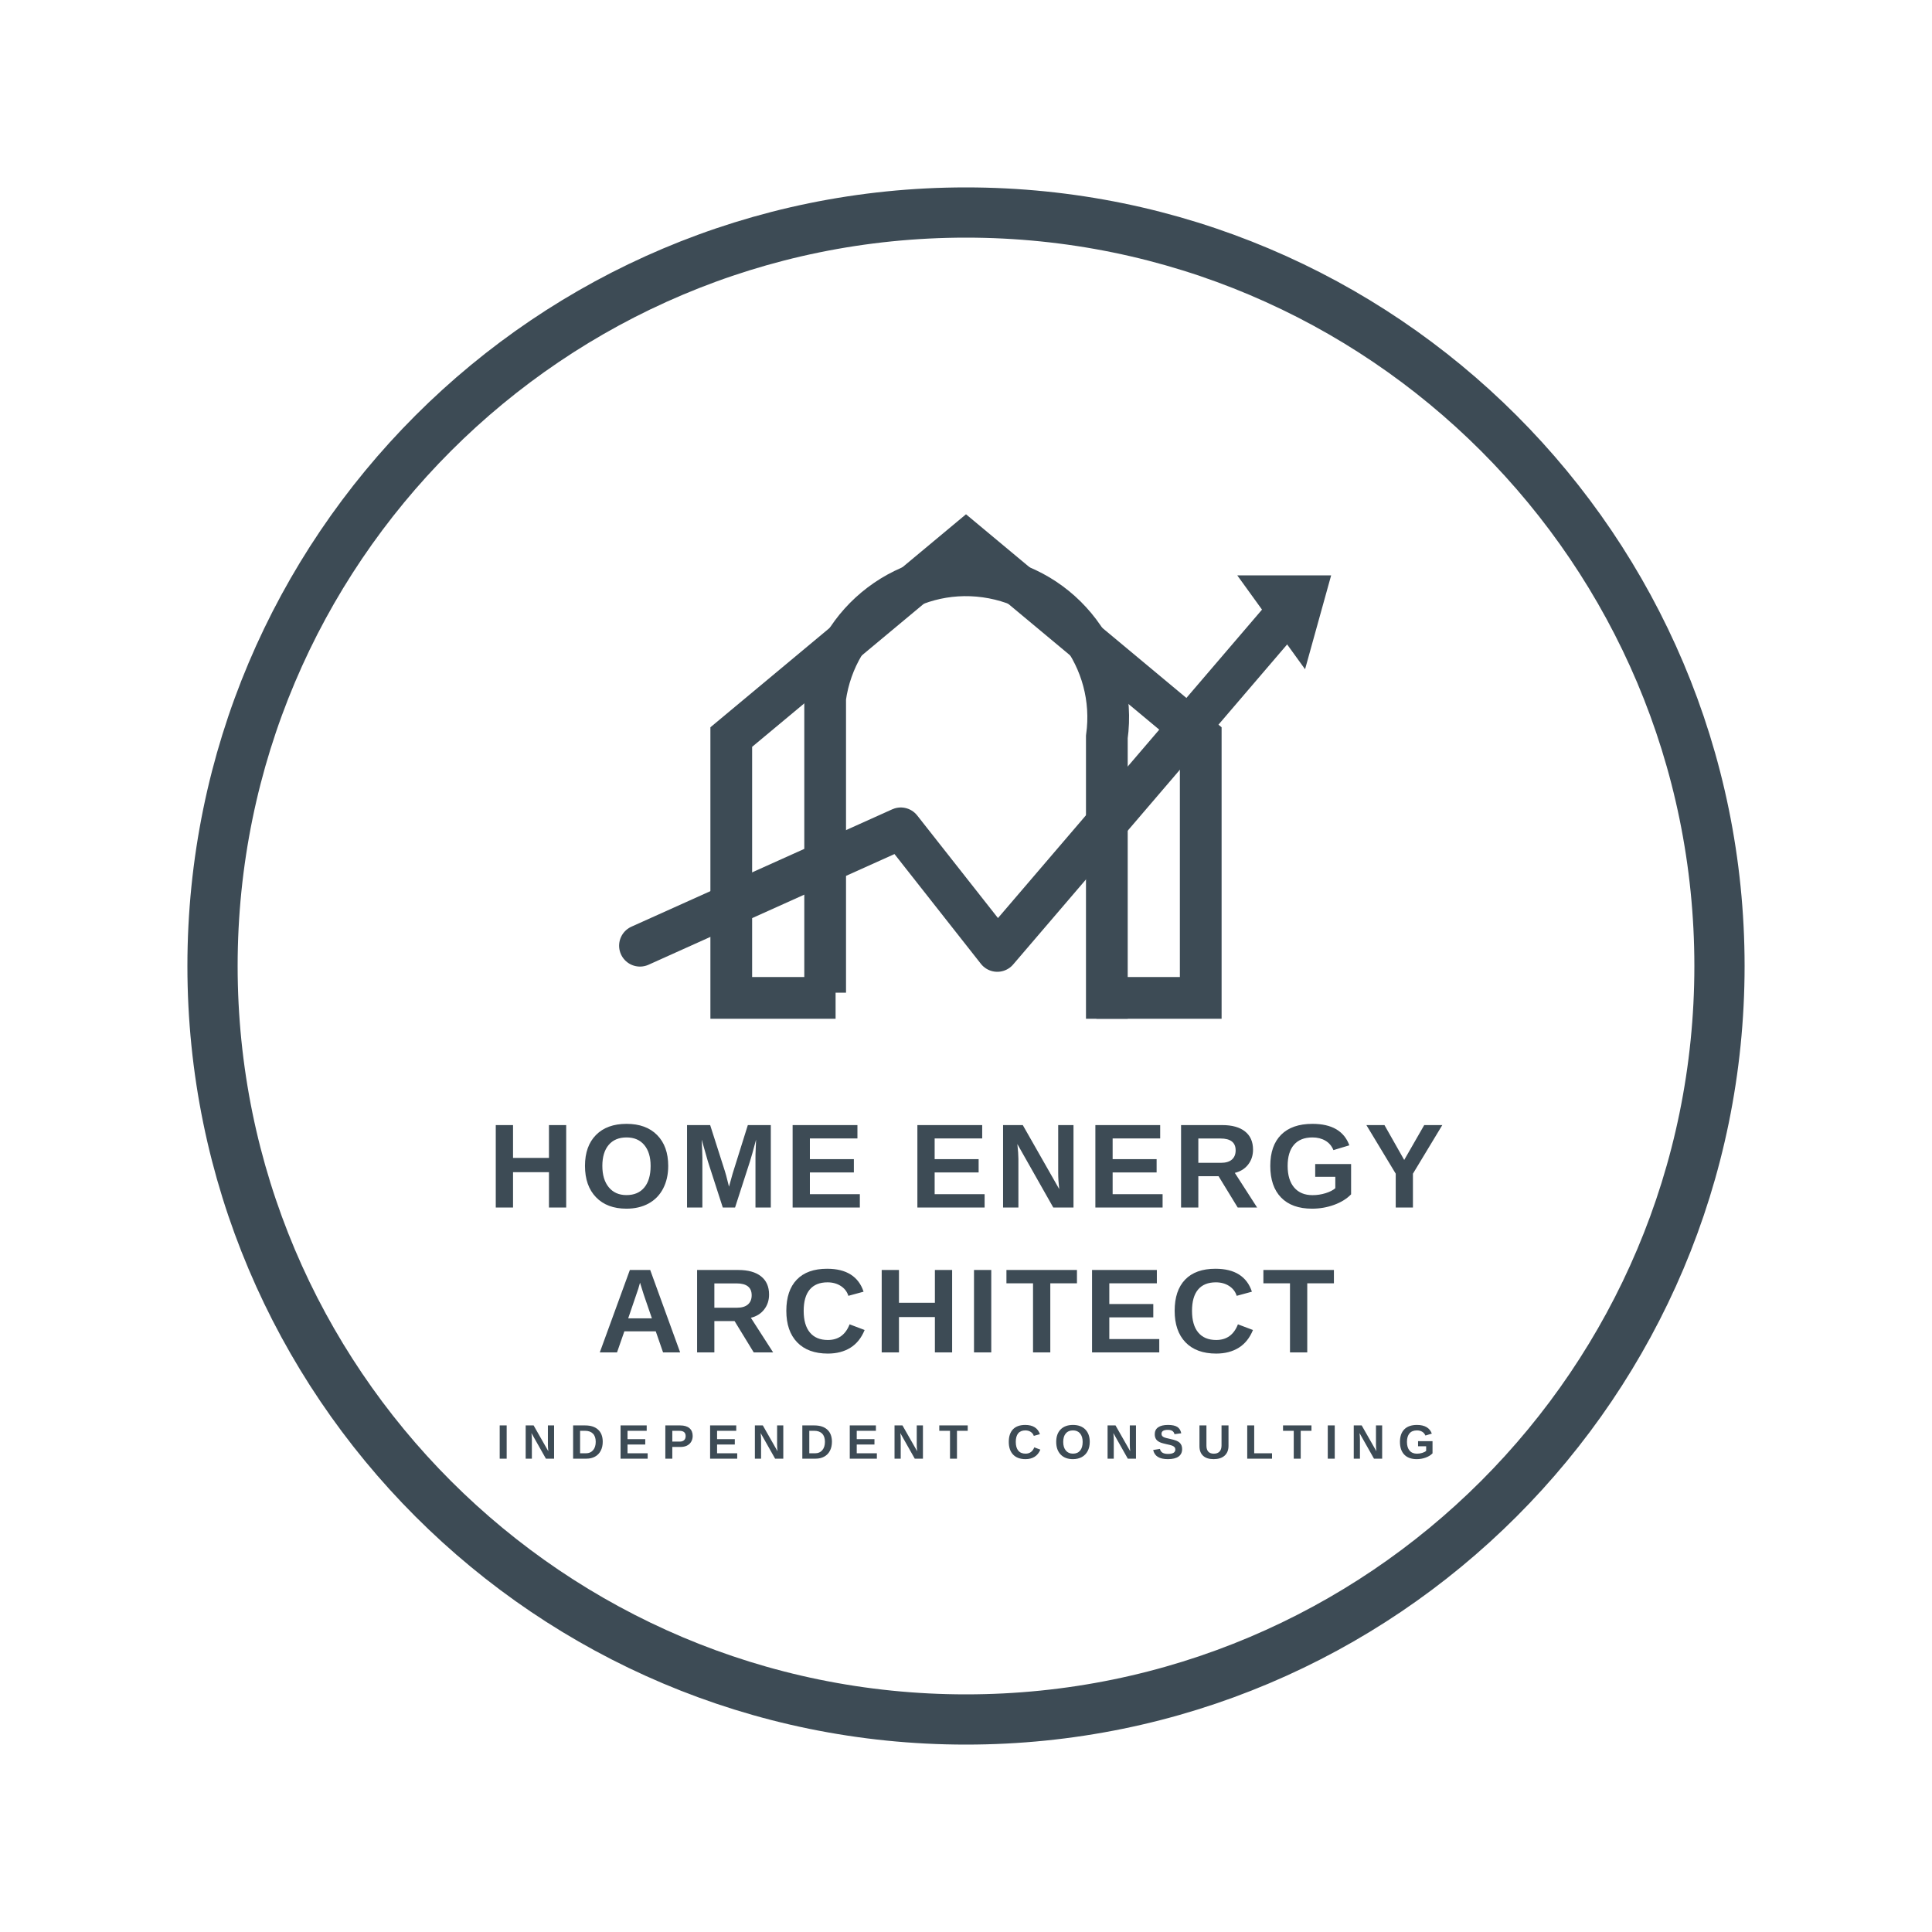
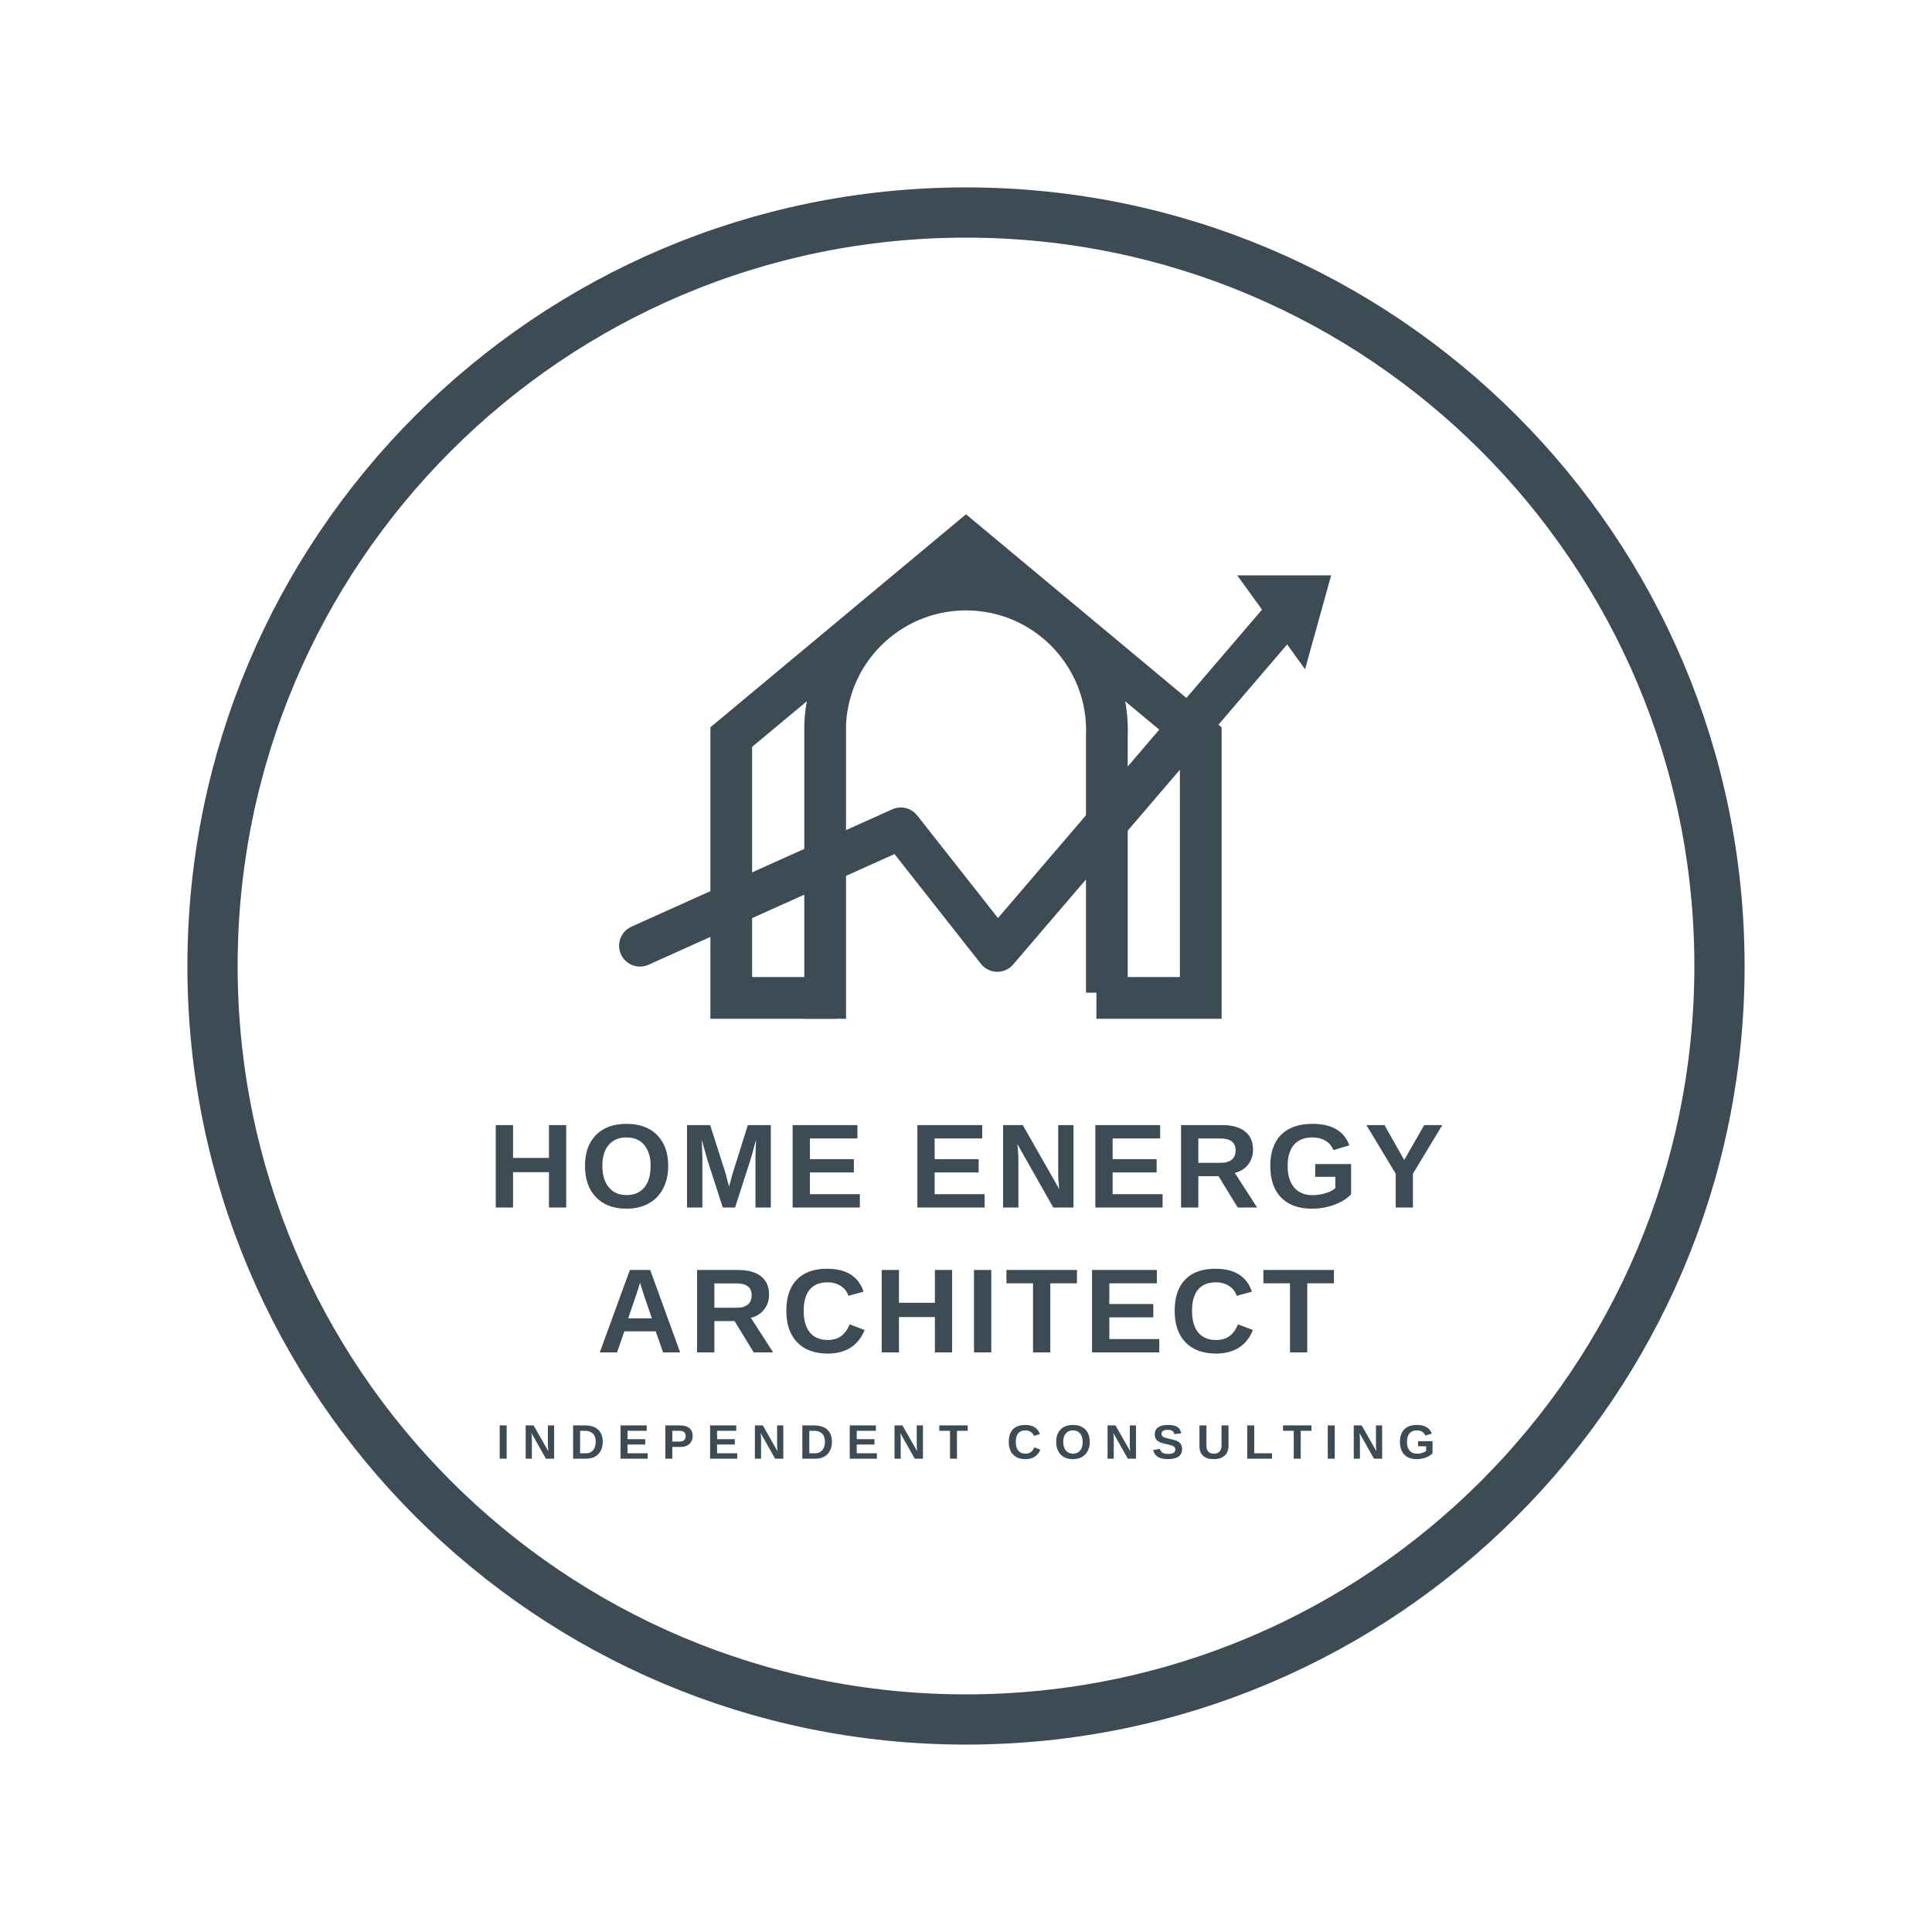
<svg xmlns="http://www.w3.org/2000/svg" viewBox="0 0 1000 1000" width="100%" height="100%">
  <rect width="1000" height="1000" fill="#FFFFFF" />
  <circle cx="500" cy="500" r="390" fill="none" stroke="#3D4B55" stroke-width="26" />
  <g transform="translate(500, 395) scale(1.35)">
    <path d="M -90,90 L -90,-10 L 0,-85 L 90,-10 L 90,90 L 58,90 M -58,90 L -90,90" fill="none" stroke="#3D4B55" stroke-width="16" stroke-linecap="square" stroke-linejoin="miter" />
-     <path d="M -54,80 L -54,-25 A 54,54 0 0,1 54,-10 L 54,90" fill="none" stroke="#3D4B55" stroke-width="16" stroke-linecap="square" />
+     <path d="M -54,90 L -54,-15 A 54,54 0 0,1 54,-10 L 54,80" fill="none" stroke="#3D4B55" stroke-width="16" stroke-linecap="square" />
    <path d="M -125,70 L -25,25 L 12,72 L 125,-60" fill="none" stroke="#3D4B55" stroke-width="16" stroke-linecap="round" stroke-linejoin="round" />
    <path d="M 104,-72 L 140,-72 L 130,-36 Z" fill="#3D4B55" />
  </g>
  <g fill="#3D4B55" text-anchor="middle" font-family="'Montserrat', 'Helvetica Neue', Arial, sans-serif">
    <text x="500" y="625" font-weight="800" font-size="62" letter-spacing="3">HOME ENERGY</text>
    <text x="500" y="700" font-weight="800" font-size="62" letter-spacing="3">ARCHITECT</text>
    <text x="500" y="755" font-weight="600" font-size="25" letter-spacing="6.5">INDEPENDENT CONSULTING</text>
  </g>
</svg>
